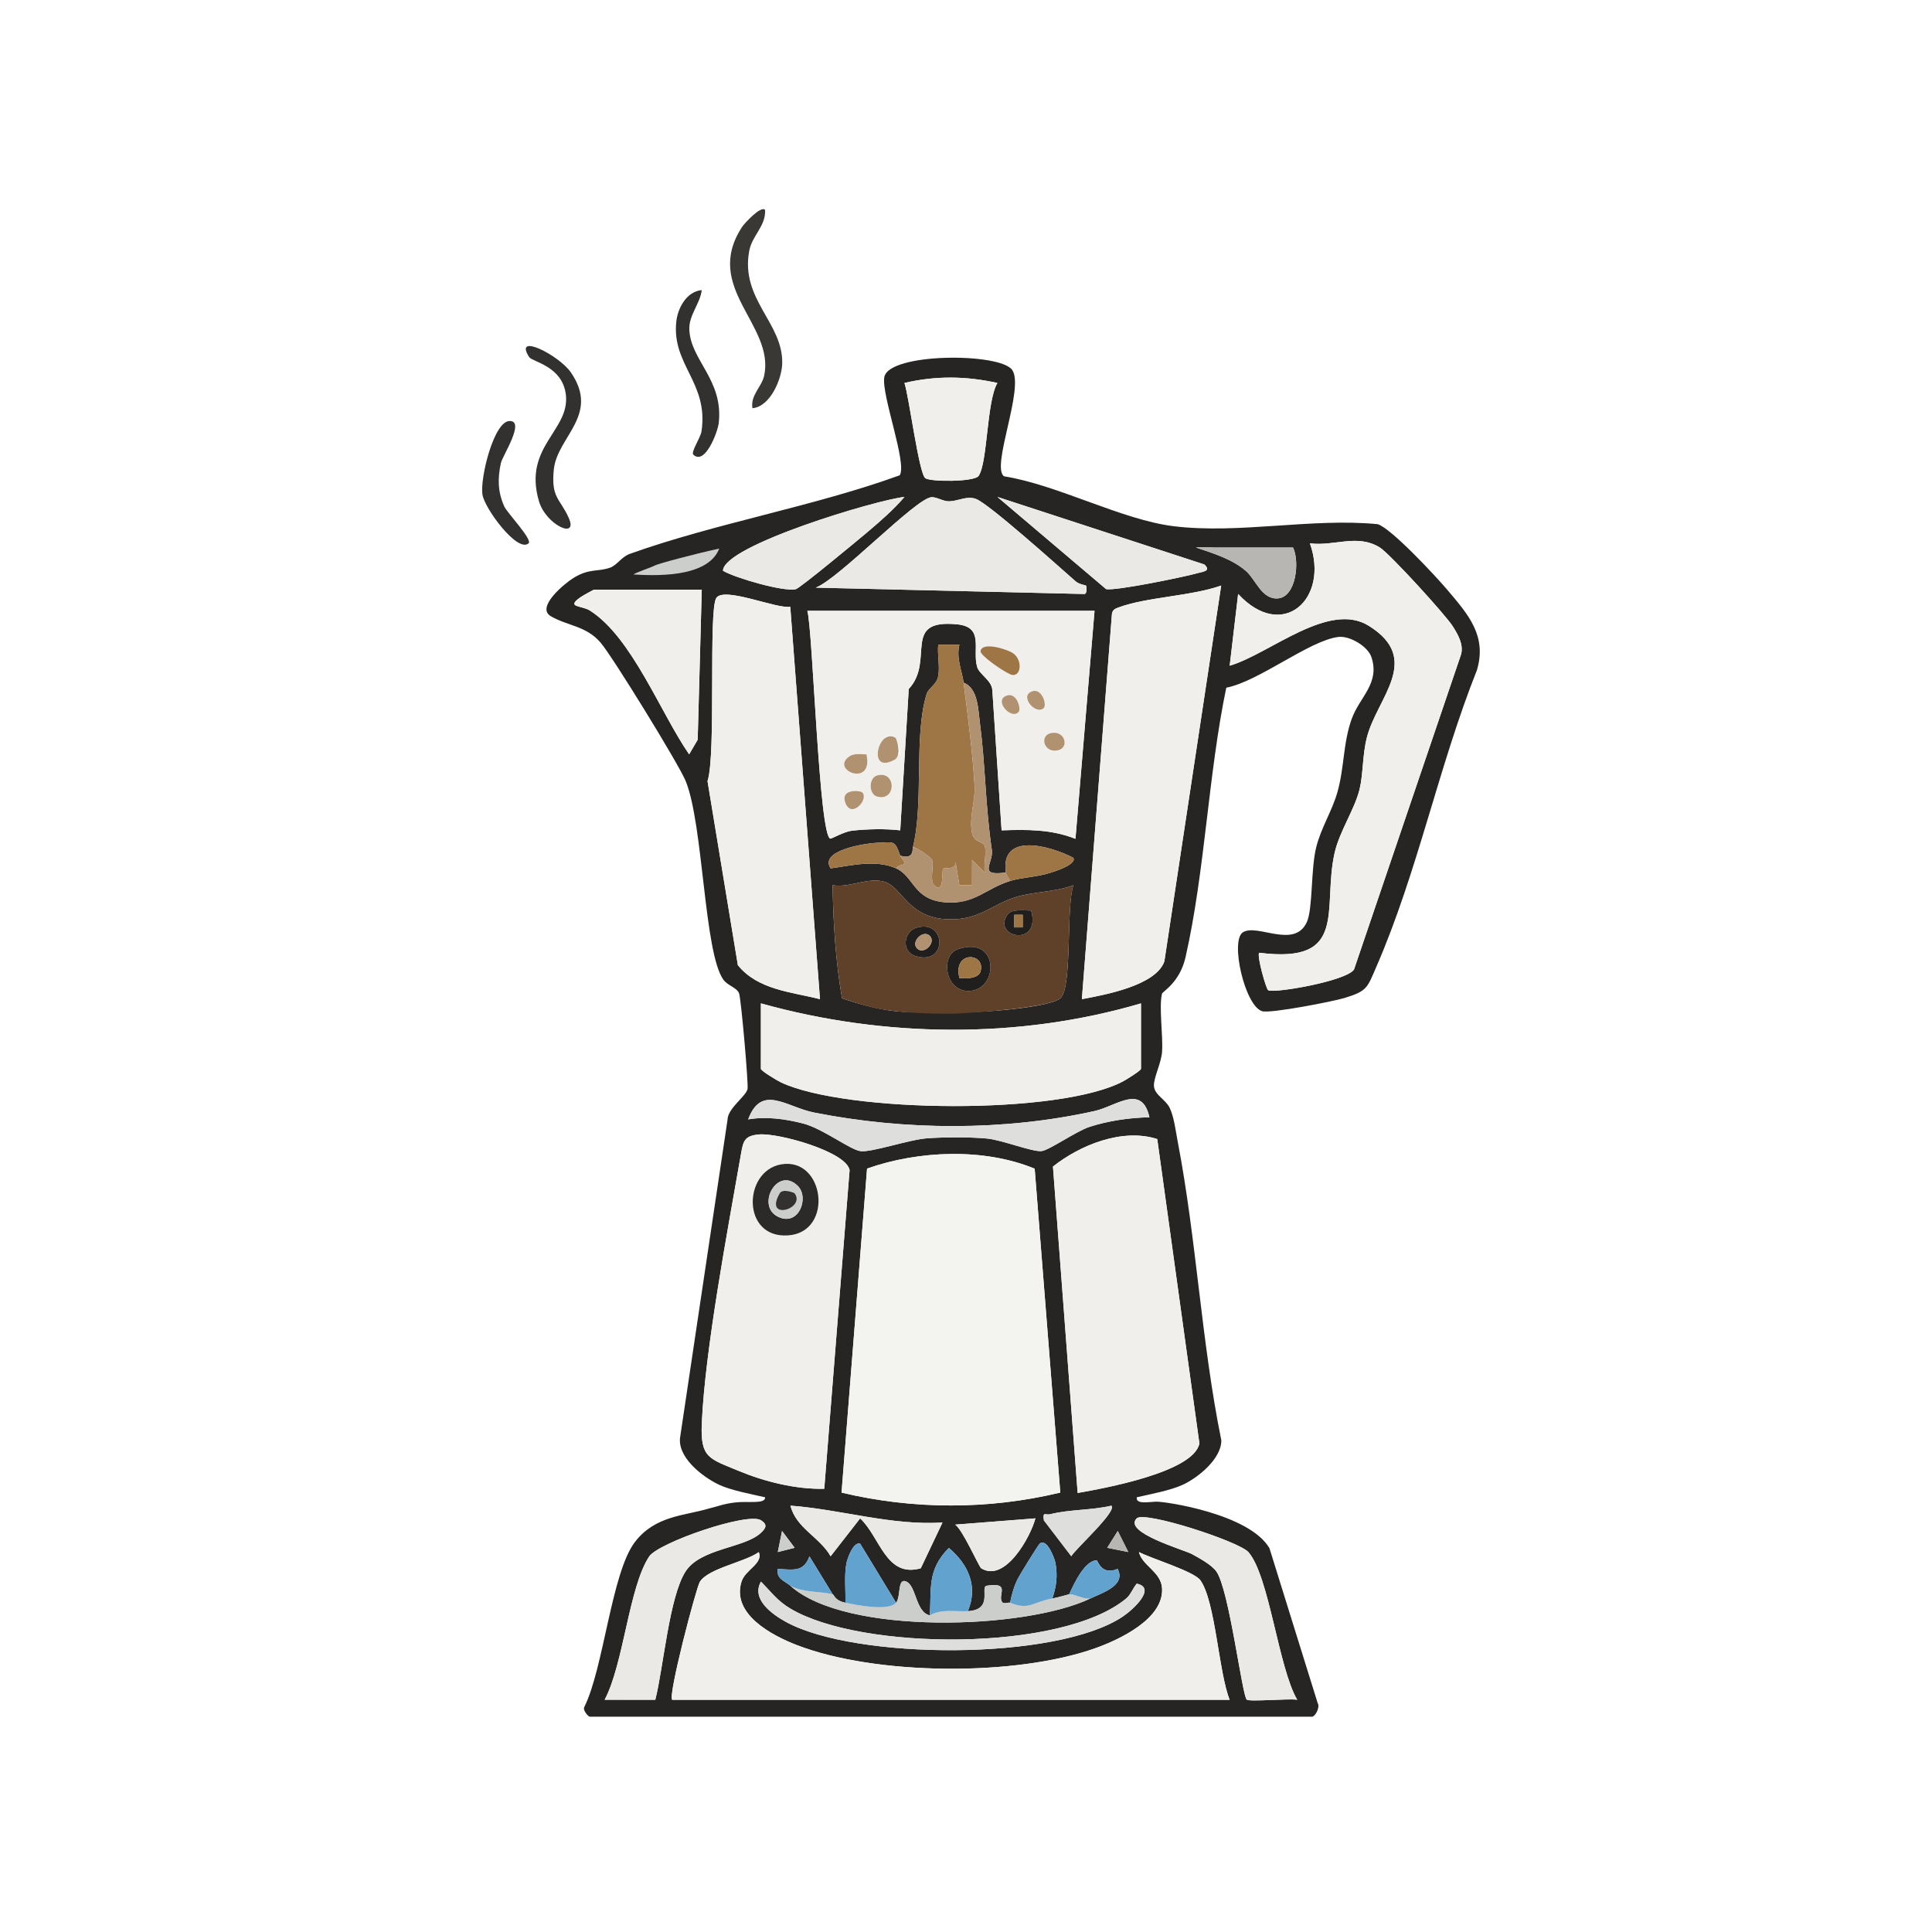
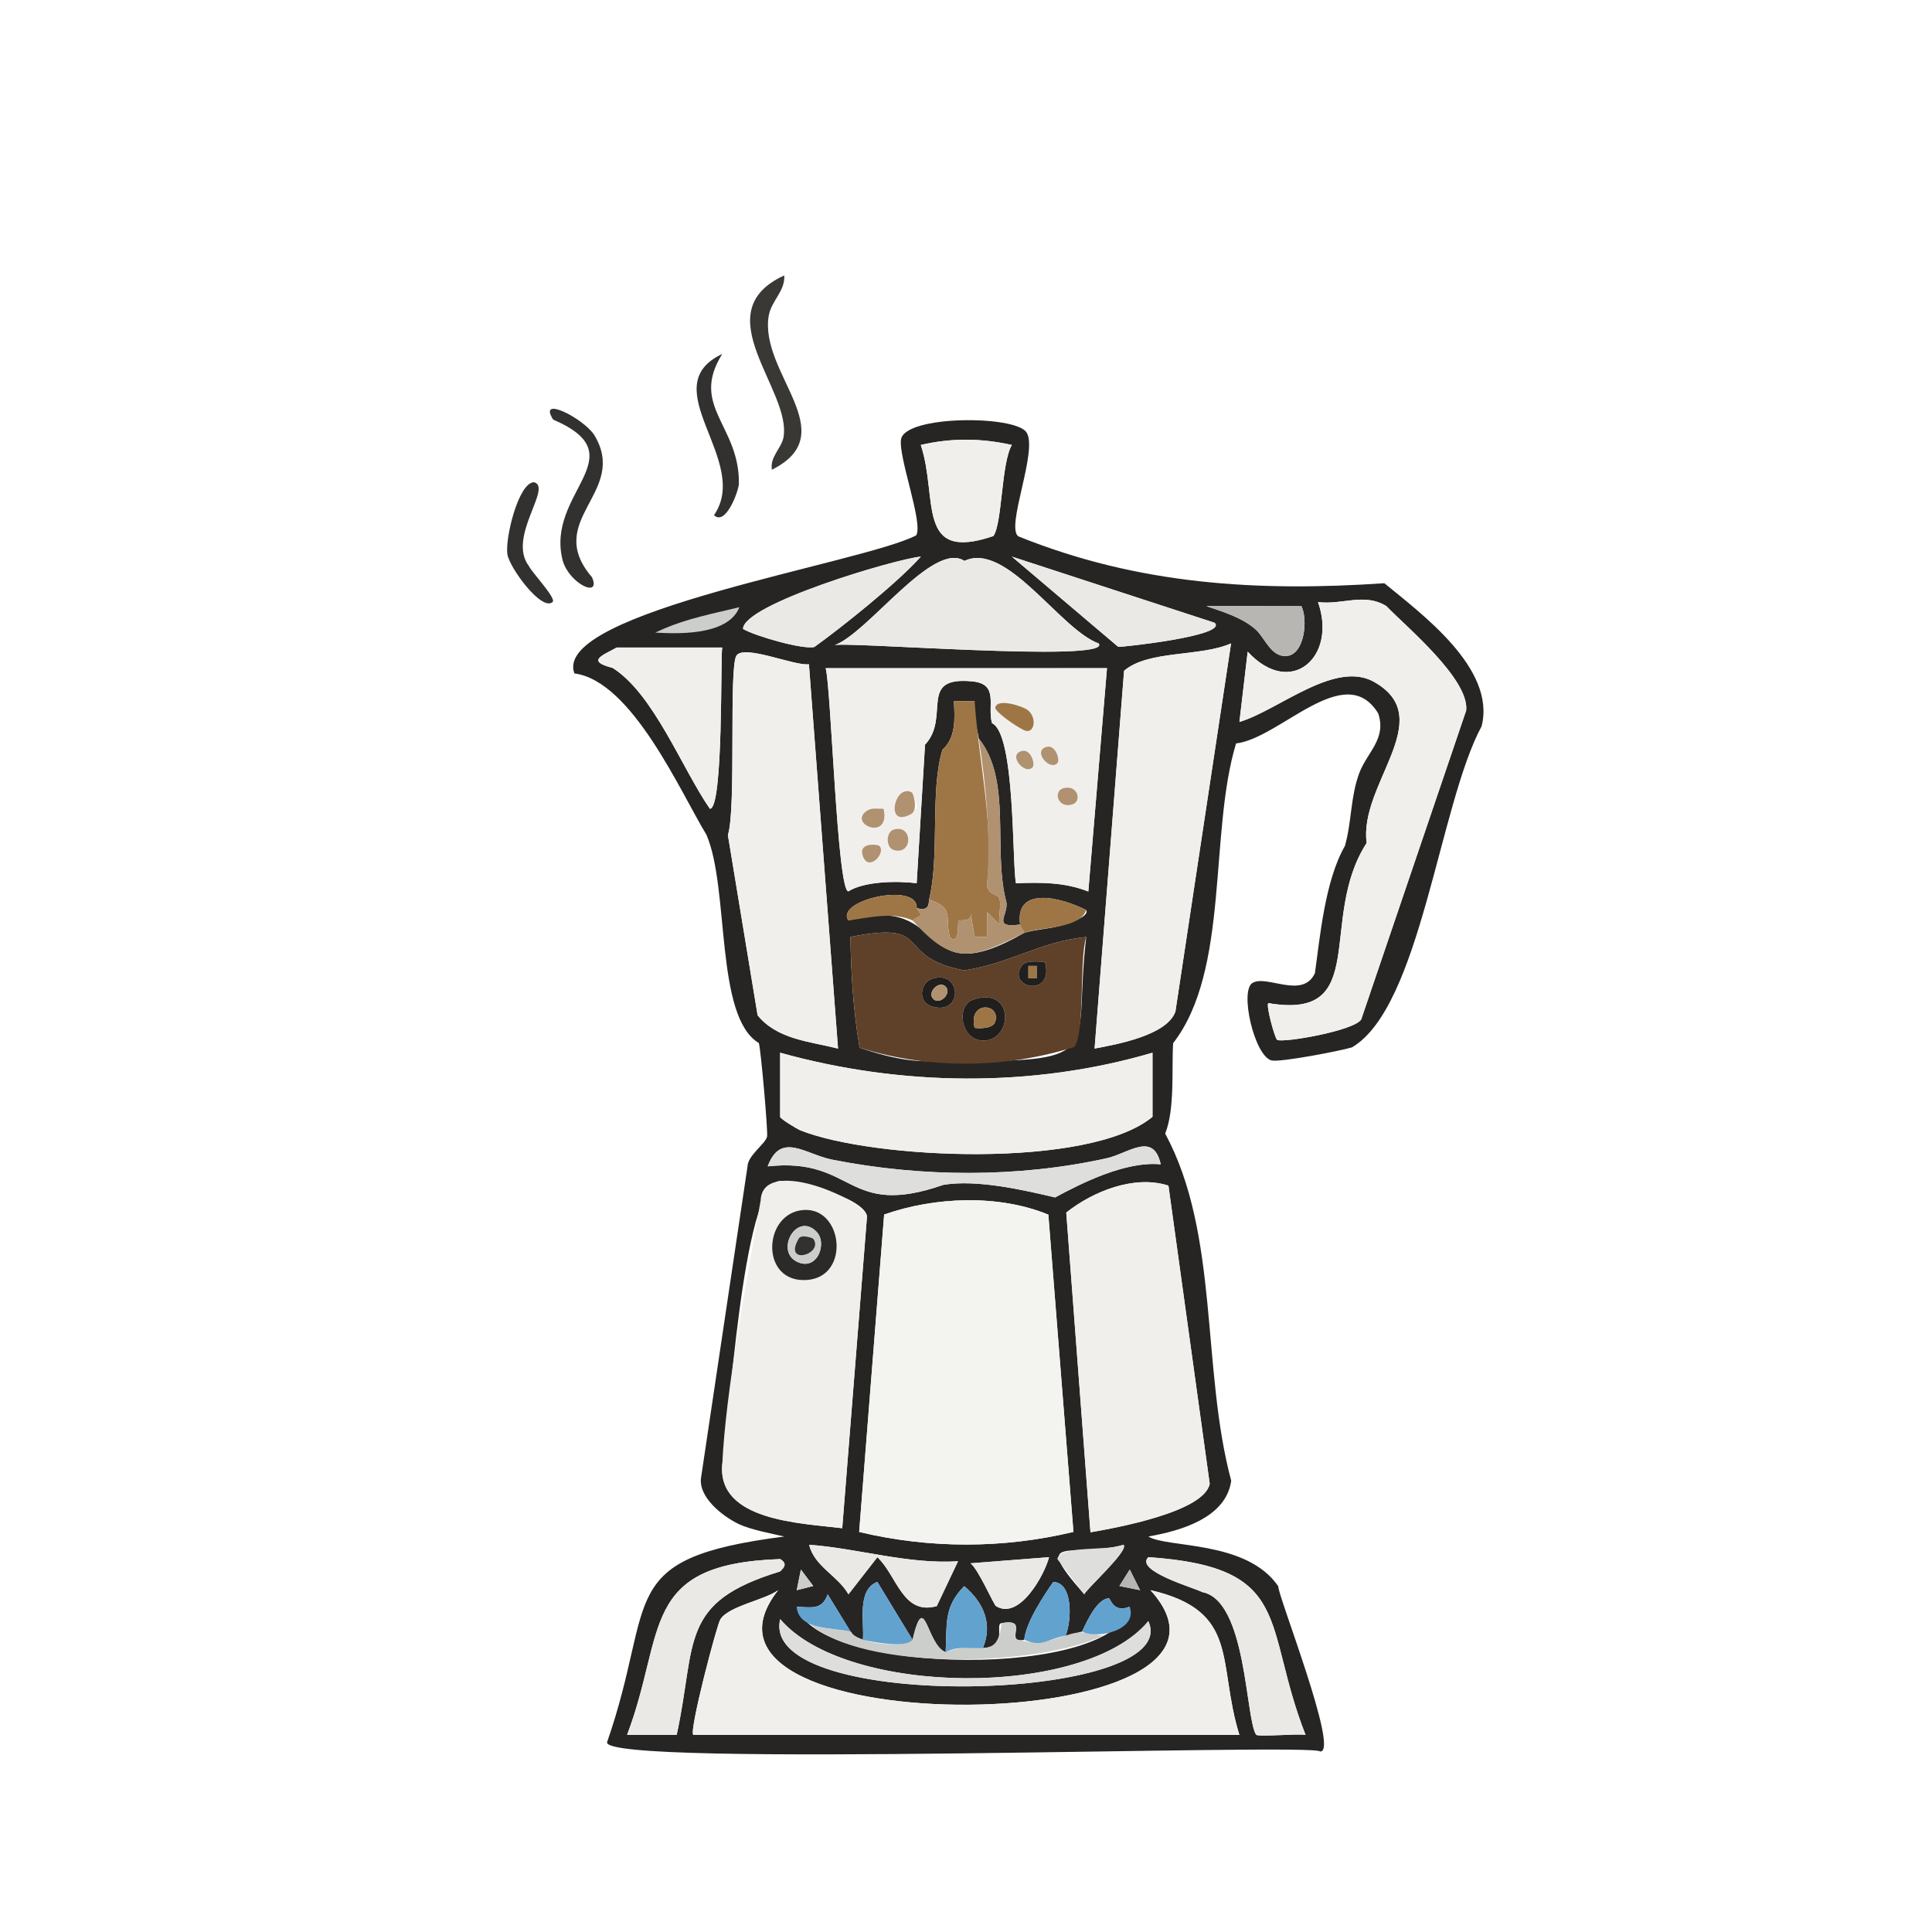
- <svg xmlns="http://www.w3.org/2000/svg" id="Layer_1" version="1.1" viewBox="0 0 128 128">
+ <svg xmlns="http://www.w3.org/2000/svg" id="Layer_1" version="1.1" viewBox="0 0 196 196">
  <defs>
-     <style>
-       .st0 {
-         fill: #3a3835;
-       }
- 
-       .st1 {
-         fill: #dededc;
-       }
- 
-       .st2 {
-         fill: #5f4028;
-       }
- 
-       .st3 {
-         fill: #262524;
-       }
- 
-       .st4 {
-         fill: #201f1e;
-       }
- 
-       .st5 {
-         fill: #b09170;
-       }
- 
-       .st6 {
-         fill: #9e7646;
-       }
- 
-       .st7 {
-         fill: #62a2cf;
-       }
- 
-       .st8 {
-         fill: #eae9e5;
-       }
- 
-       .st9 {
-         fill: #2c2a29;
-       }
- 
-       .st10 {
-         fill: #f3f4ef;
-       }
- 
-       .st11 {
-         fill: #cbcecb;
-       }
- 
-       .st12 {
-         fill: #33312f;
-       }
- 
-       .st13 {
-         fill: #b8b6b2;
-       }
- 
-       .st14 {
-         fill: #f0efeb;
-       }
-     </style>
+     <style>.st1{fill:#dededc}.st5{fill:#b09170}.st6{fill:#9e7646}.st7{fill:#62a2cf}.st8{fill:#eae9e5}.st11{fill:#cbcecb}.st12{fill:#33312f}.st13{fill:#b8b6b2}.st15{fill:#f0efeb}</style>
  </defs>
-   <path class="st3" d="M47.613,98.355c-1.089-.518-2.809-1.852-2.54-3.216l3.127-20.945c.008-.767,1.212-1.545,1.326-2.041.071-.31-.42-5.913-.557-6.331-.126-.383-.757-.516-1.043-.915-1.289-1.799-1.322-10.277-2.498-13.163-.45-1.103-4.865-8.279-5.645-9.179-.959-1.108-2.183-1.093-3.29-1.739-1.014-.592.927-2.185,1.514-2.543,1.049-.64,1.572-.383,2.406-.671.467-.161.756-.718,1.319-.919,5.691-2.034,12.142-3.125,17.877-5.203.51-.783-1.233-5.359-1.02-6.507.301-1.621,7.708-1.63,8.48-.461.806,1.219-1.435,6.428-.547,7.035,3.526.559,7.785,2.873,11.192,3.3,4.344.545,9.19-.556,13.56-.129.887.263,3.845,3.44,4.608,4.343,1.36,1.608,2.654,3.031,1.967,5.331-2.54,6.379-3.921,13.341-6.655,19.633-.608,1.399-.594,1.622-2.113,2.083-.785.238-4.905,1.037-5.454.879-1.151-.331-2.146-4.689-1.279-5.231.953-.595,3.4,1.125,4.23-.667.409-.884.258-3.507.625-4.969.326-1.302,1.048-2.393,1.401-3.633.472-1.657.373-3.302.965-4.907.529-1.432,1.868-2.324,1.29-4.058-.239-.715-1.442-1.424-2.187-1.333-1.929.237-5.271,2.951-7.428,3.362-1.198,5.753-1.411,12.178-2.699,17.856-.381,1.68-1.523,2.273-1.559,2.419-.216.877.08,2.761.003,3.856-.052.743-.569,1.728-.538,2.258.035.59.767.885,1.04,1.44.292.594.407,1.574.538,2.259,1.238,6.433,1.571,13.318,2.888,19.78-.001,1.221-1.519,2.451-2.526,2.928-.801.38-2.178.636-3.076.842-.07.469.699.316,1.269.29s6.194.802,7.521,3.085l3.193,10.256c.179.296-.173.907-.372.907h-47.846c-.098,0-.476-.411-.372-.636,1.288-2.573,1.801-8.888,3.35-10.929,1.346-1.774,3.328-1.748,4.904-2.228.644-.149.916-.304,1.764-.404s1.991.128,1.965-.34c-.897-.206-2.277-.462-3.076-.842ZM66.081,25.373c-2.079-.463-4.085-.487-6.159-.001.302.885.959,6.004,1.382,6.309.354.254,3.248.251,3.528-.147.608-.865.527-4.947,1.249-6.161ZM59.924,32.923c-1.814.183-12.001,3.222-12.026,4.891.811.481,4.075,1.421,4.829,1.219.289-.078,4.08-3.223,4.683-3.731.862-.726,1.781-1.519,2.513-2.379ZM71.953,38.798c-.024-.028-.458-.08-.688-.281-1.066-.933-5.753-5.15-6.605-5.461-.618-.226-1.171.148-1.786.158-.386.006-.812-.289-1.154-.274-1.025.045-6.158,5.428-7.675,5.992l17.769.421c.243.033.167-.522.139-.555ZM79.79,37.397l-13.709-4.474,7.197,6.104c.537.153,5.269-.819,6.105-1.065.303-.089.889-.123.408-.565ZM84.02,65.604c.349.227,5.206-.604,5.689-1.378l7.099-20.895c.152-.667-.216-1.29-.558-1.835-.471-.75-4.178-4.82-4.841-5.227-1.496-.919-2.993-.062-4.624-.271,1.312,3.682-1.817,6.533-4.755,3.354l-.56,4.754c2.654-.781,6.557-4.303,9.218-2.644,3.568,2.224.547,4.752-.129,7.396-.299,1.17-.239,2.427-.483,3.432-.324,1.333-1.336,2.798-1.655,4.218-.832,3.704.969,7.377-4.995,6.615-.172.172.448,2.387.594,2.482ZM85.666,36.276h-5.176c-.16,0-.936-.028-1.257-.004,1.135.384,2.411.765,3.328,1.569.634.556,1.04,1.896,2.111,1.804,1.207-.103,1.445-2.451.995-3.37ZM80.907,38.794c-1.999.707-4.908.753-6.801,1.449-.219.081-.383.151-.435.404l-1.994,25.549c1.535-.287,4.909-.902,5.466-2.505l3.764-24.898ZM46.493,39.072h-7.135c-.051,0-.77.407-.895.494-1.0.698.067.533.623.886,2.777,1.762,4.683,6.795,6.572,9.525l.566-.968.27-9.937ZM52.357,40.203c-.956.138-4.38-1.356-4.899-.586-.534.792-.001,10.398-.582,12.135l2.01,12.195c1.332,1.64,3.537,1.767,5.44,2.251l-1.968-25.994ZM72.515,40.47h-19.026c.368,1.283.777,15.073,1.536,15.093.084.002.924-.473,1.425-.528.995-.11,2.198-.139,3.193-.023l.564-9.365c1.761-1.888-.534-4.655,3.212-4.282,1.816.181.983,1.657,1.32,2.823.139.482.95.879,1.004,1.513l.616,9.312c1.7-.058,3.292-.073,4.894.562l1.263-15.104ZM60.483,56.13c-.05.038.13.865-.839.559-.377-1.032-.375-.898-1.539-.849-.864.036-3.85.522-3.075,1.691,1.395-.188,2.968-.602,4.334-.003,1.184.519,1.14,2.068,3.218,2.25,1.984.174,2.71-.91,4.337-1.411.804-.248,1.792-.259,2.672-.544.299-.097,1.752-.543,1.522-.99-1.592-.829-4.847-1.698-4.474.975-1.929.257-.794-.611-.927-1.502-.428-2.877-.422-5.575-.788-8.389-.12-.925-.124-2.314-1.083-2.692-.1-.77-.504-1.602-.278-2.518l-1.402 0c-.069.665.122,1.459-.002,2.096-.116.592-.637.754-.77,1.187-.857,2.784-.17,7.141-.905,10.141ZM63.561,67.036c1.053.108,6.193-.28,6.744-.95.731-.888.327-6.023.809-7.438-1.207.46-2.64.425-3.823.79-1.596.492-2.391,1.519-4.429,1.469-2.732-.067-3.069-2.124-4.256-2.484-1.088-.33-2.314.417-3.441.223.031,2.49.201,5.029.619,7.491,2.195.759,5.071,1.439,7.217.34-.079.759.022.504.56.559ZM75.593,66.477c-8.122,2.391-17.054,2.27-25.182,0v4.334c0,.135,1.099.791,1.335.903,4.308,2.027,18.533,2.181,22.698-.093.208-.114,1.149-.696,1.149-.809v-4.334ZM76.151,74.025c-.495-2.252-2.198-.734-3.634-.416-5.999,1.332-12.544,1.294-18.574.102-1.85-.366-3.492-1.923-4.375.452,1.177-.207,2.476-.032,3.648.274,1.3.339,3.096,1.732,3.79,1.828.733.101,3.201-.765,4.443-.853,1.109-.079,2.825-.084,3.925.017,1.009.092,3.004.896,3.629.834.496-.05,2.295-1.314,3.167-1.601,1.207-.398,2.703-.621,3.979-.637ZM54.609,98.636l1.678-21.116c-.232-1.229-4.724-2.467-5.988-2.361-.986.083-1.057.439-1.21,1.31-.88,5.031-2.379,12.946-2.593,17.835-.1,2.295.467,2.323,2.441,3.145,1.724.718,3.789,1.229,5.671,1.187ZM76.671,75.466c-2.304-.743-5.105.39-6.91,1.821l1.636,21.626c1.742-.305,7.691-1.376,8.066-3.283l-2.792-20.164ZM68.55,77.429c-3.363-1.387-7.691-1.21-11.105-.007l-1.69,21.467c4.759,1.134,9.731,1.141,14.492-.003l-1.697-21.457ZM62.441,100.873c-3.407.209-6.694-.863-10.07-1.119.361,1.481,1.94,2.085,2.66,3.353l1.956-2.51c1.329,1.238,1.706,3.959,4.017,3.306l1.438-3.029ZM73.633,99.755c-1.32.311-2.739.238-4.053.565-.325.081-.509-.214-.42.409l1.816,2.375c.25-.461,3.057-2.98,2.657-3.349ZM43.414,112.615c.536-2.095.917-6.785,1.998-8.49.986-1.555,3.898-1.547,4.99-2.563.351-.326.463-.549.018-.839-.871-.567-6.803,1.484-7.411,2.399-1.344,2.022-1.696,7.145-2.951,9.491l3.355.001ZM68.598,100.595l-5.314.415c.489.323,1.578,2.802,1.721,2.891,1.58.987,3.278-2.085,3.594-3.306ZM85.945,112.614c-1.238-2.092-1.851-8.175-3.227-9.775-.614-.714-6.887-2.75-7.404-2.245-.951.929,3.135,2.085,3.648,2.364.492.268,1.325.723,1.632,1.165.845,1.219,1.693,8.178,2.006,8.481.162.156,2.794-.084,3.345.01ZM52.648,102.546l-.835-1.115-.282,1.396,1.117-.281ZM74.753,102.826l-.698-1.394-.7,1.114,1.398.28ZM56.007,106.185c-.727-.152-.732-.53-.839-.559l-1.54-2.516c-.392,1.079-1.083.873-2.096.839-.119.667.485.798.838,1.117,3.649,3.294,15.559,2.906,19.866.839.777-.373,2.387-.864,1.81-1.961-1.089.459-1.304-.562-1.39-.563-.796-.008-1.532,1.61-1.819,2.244-.064.007-.723.212-1.119.28.273-.796.355-1.466.218-2.312-.047-.293-.563-1.723-1.052-1.321-.106.087-1.312,2.044-1.453,2.326-.251.501-.401,1.041-.511,1.587-.1-.041-.419.104-.52-.033-.343-.464.608-1.345-1.016-1.095-.494.076.479,1.586-1.261,1.688.694-1.659.025-3.104-1.259-4.189-1.437,1.45-1.149,2.659-1.259,4.469-.939-.211-.889-1.923-1.543-2.234-.63-.3-.354,1.003-.695,1.396l-2.381-3.917c-.477-.139-.867,1.064-.912,1.323-.149.861-.037,1.731-.064,2.594ZM44.535,112.616h36.934c-.731-1.808-.938-6.514-1.94-7.918-.425-.596-3.268-1.445-4.073-1.872.224.913,1.467,1.304,1.534,2.4.123,2.025-2.82,3.4-4.403,3.966-5.278,1.889-14.57,1.821-19.804-.205-1.664-.644-4.337-2.056-3.651-4.213.249-.782,1.45-1.19,1.141-1.943-.944.673-3.329,1.066-3.905,1.969-.24.375-2.126,7.542-1.832,7.816ZM50.414,104.787c-.649,1.153.701,2.144,1.661,2.671,4.58,2.517,17.95,2.594,22.327-.366.67-.453,2.245-1.894.909-2.17-.256.3-.394.73-.698.983-4.268,3.549-17.541,3.456-22.226.682-.916-.543-1.265-1.092-1.973-1.799Z" />
-   <path class="st0" d="M50.689,13.906c.059,1.083-.858,1.679-1.051,2.719-.599,3.231,2.266,4.773,2.185,7.476-.03,1.002-.78,2.836-1.971,2.945-.151-.85.625-1.434.777-2.16.709-3.378-4.099-5.82-1.465-9.85.151-.231,1.251-1.435,1.524-1.13Z" />
-   <path class="st12" d="M35.058,23.657c-1.061-1.66,1.973-.131,2.762,1.014,1.947,2.828-.898,4.246-1.127,6.427-.199,1.898.414,1.922.991,3.221.641,1.445-1.51.465-1.975-1.107-1.074-3.632,2.07-4.681,1.78-7.069-.231-1.902-2.225-2.164-2.431-2.486Z" />
-   <path class="st12" d="M46.492,19.219c-.105.915-.865,1.646-.822,2.631.09,2.038,2.271,3.32,1.948,6.183-.065.579-.909,2.825-1.683,2.089-.178-.169.481-1.124.543-1.549.474-3.233-1.979-4.385-1.672-7.262.095-.895.674-1.994,1.686-2.092Z" />
-   <path class="st12" d="M35.02,35.995c-.729.656-2.916-2.304-3.058-3.232-.165-1.077.75-4.853,1.8-4.87,1.056-.017-.473,2.312-.574,2.774-.226,1.034-.213,1.915.221,2.886.187.419,1.886,2.195,1.611,2.442Z" />
-   <path class="st10" d="M68.55,77.429l1.697,21.457c-4.761,1.143-9.733,1.137-14.492.003l1.69-21.467c3.413-1.203,7.742-1.38,11.105.007Z" />
-   <path class="st14" d="M72.515,40.47l-1.263,15.104c-1.602-.635-3.194-.62-4.894-.562l-.616-9.312c-.054-.634-.865-1.031-1.004-1.513-.336-1.166.496-2.642-1.32-2.823-3.746-.373-1.451,2.394-3.212,4.282l-.564,9.365c-.995-.115-2.198-.087-3.193.023-.501.055-1.341.53-1.425.528-.759-.019-1.168-13.809-1.536-15.093h19.026ZM69.156,46.901c.203-.203-.105-1.245-.694-1.116-1.034.228.154,1.656.694,1.116ZM67.477,47.18c.203-.203-.105-1.245-.694-1.116-1.034.228.154,1.656.694,1.116ZM69.58,48.583c-.731.197-.398,1.369.554,1.113.731-.197.398-1.369-.554-1.113ZM59.334,48.888c-.808-.497-.959.361-.808,1.089l1.116-0c.097-.088-.26-1.059-.308-1.089ZM57.404,49.979c-.367.006-.79-.094-1.124.132-1.336.903,1.619,2.108,1.124-.132ZM58.108,51.379c-.563.158-.563,1.235,0,1.393,1.287.361,1.287-1.753,0-1.393ZM57.124,52.496c-.12-.12-1.473-.269-1.115.695.401,1.078,1.576-.235,1.115-.695Z" />
-   <path class="st14" d="M76.671,75.466l2.792,20.164c-.375,1.907-6.324,2.978-8.066,3.283l-1.636-21.626c1.804-1.431,4.606-2.564,6.91-1.821Z" />
-   <path class="st14" d="M80.907,38.794l-3.764,24.898c-.557,1.603-3.931,2.218-5.466,2.505l1.994-25.549c.053-.252.216-.323.435-.404,1.893-.696,4.802-.742,6.801-1.449Z" />
-   <path class="st14" d="M54.609,98.636c-1.882.043-3.947-.469-5.671-1.187-1.974-.822-2.541-.85-2.441-3.145.214-4.889,1.712-12.803,2.593-17.835.152-.87.224-1.227,1.21-1.31,1.263-.107,5.756,1.132,5.988,2.361l-1.678,21.116ZM51.736,77.145c-2.514.454-2.613,4.916.478,4.703,3.059-.211,2.423-5.226-.478-4.703Z" />
-   <path class="st14" d="M44.535,112.616c-.293-.274,1.593-7.441,1.832-7.816.577-.903,2.962-1.296,3.905-1.969.309.753-.892,1.161-1.141,1.943-.686,2.157,1.987,3.569,3.651,4.213,5.233,2.026,14.525,2.095,19.804.205,1.583-.567,4.526-1.941,4.403-3.966-.067-1.096-1.31-1.487-1.534-2.4.805.427,3.648,1.276,4.073,1.872,1.001,1.404,1.209,6.11,1.94,7.918h-36.934Z" />
-   <path class="st14" d="M52.357,40.203l1.968,25.994c-1.903-.484-4.108-.61-5.44-2.251l-2.01-12.195c.58-1.736.048-11.342.582-12.135.519-.77,3.944.724,4.899.586Z" />
-   <path class="st14" d="M84.02,65.604c-.145-.095-.765-2.309-.594-2.482,5.964.762,4.163-2.911,4.995-6.615.319-1.42,1.331-2.885,1.655-4.218.245-1.005.184-2.262.483-3.432.676-2.644,3.697-5.171.129-7.396-2.661-1.659-6.564,1.863-9.218,2.644l.56-4.754c2.938,3.18,6.067.328,4.755-3.354,1.631.208,3.128-.648,4.624.271.663.407,4.369,4.477,4.841,5.227.342.544.71,1.168.558,1.835l-7.099,20.895c-.483.774-5.339,1.606-5.689,1.378Z" />
-   <path class="st14" d="M75.593,66.477v4.334c0,.114-.94.696-1.149.809-4.165,2.274-18.39,2.12-22.698.093-.237-.111-1.335-.767-1.335-.903v-4.334c8.128,2.27,17.06,2.391,25.182,0Z" />
-   <path class="st2" d="M55.785,66.137c-.418-2.462-.588-5.001-.619-7.491,1.127.194,2.353-.552,3.441-.223,1.186.36,1.524,2.416,4.256,2.484,2.037.05,2.833-.977,4.429-1.469,1.184-.365,2.616-.33,3.823-.79-.482,1.415-.078,6.55-.809,7.438-.551.67-5.671,1.006-6.838,1.06s-3.352-.043-4.086-.146-1.401-.104-3.596-.863ZM68.318,60.323c-.442.013-1.28-.13-1.559.26-1.083,1.513,2.233,2.231,1.559-.26ZM60.669,61.483c-.772.259-1.003,1.564.014,1.866,2.141.636,2.008-2.545-.014-1.866ZM63.467,62.888c-1.165.401-.856,2.617.524,2.756,2.185.219,2.331-3.738-.524-2.756Z" />
-   <path class="st8" d="M71.953,38.798c.029.034.104.588-.139.555l-17.769-.421c1.517-.564,6.65-5.947,7.675-5.992.342-.015.768.28,1.154.274.615-.01,1.168-.384,1.786-.158.852.311,5.539,4.528,6.605,5.461.23.201.664.252.688.281Z" />
-   <path class="st6" d="M60.483,56.13c.734-3.0.048-7.358.905-10.141.133-.433.654-.595.77-1.187.125-.636-.066-1.431.002-2.096l1.402-0c-.226.916.178,1.748.278,2.518.272,2.088.621,4.837.732,6.9.048.888-.373,2.026-.178,3.038.134.695.774.576.852.884.123.49-.083,1.22-.008,1.761l-.835-.836-.004,1.678-.837-0-.276-1.677c.167.738-.693.47-.801.587-.104.113.096,1.746-.599,1.088-.308-.292.01-1.383-.135-1.673-.132-.264-1.187-.904-1.268-.843Z" />
-   <path class="st14" d="M46.493,39.072l-.27,9.937-.566.968c-1.889-2.73-3.795-7.762-6.572-9.525-.556-.353-1.623-.188-.623-.886.125-.087.844-.494.895-.494h7.135Z" />
-   <path class="st8" d="M43.414,112.615l-3.355-.001c1.256-2.346,1.608-7.469,2.951-9.491.608-.915,6.54-2.967,7.411-2.399.445.29.333.512-.018.839-1.092,1.015-4.004,1.008-4.99,2.563-1.081,1.705-1.462,6.395-1.998,8.49Z" />
-   <path class="st8" d="M85.945,112.614c-.551-.094-3.184.146-3.345-.01-.313-.303-1.162-7.261-2.006-8.481-.306-.442-1.14-.897-1.632-1.165-.513-.279-4.599-1.435-3.648-2.364.517-.505,6.79,1.532,7.404,2.245,1.376,1.6,1.99,7.682,3.227,9.775Z" />
-   <path class="st14" d="M66.081,25.373c-.722,1.213-.641,5.295-1.249,6.161-.28.398-3.174.401-3.528.147-.423-.304-1.08-5.424-1.382-6.309,2.074-.486,4.08-.462,6.159.001Z" />
-   <path class="st1" d="M76.151,74.025c-1.276.016-2.773.24-3.979.637-.872.287-2.671,1.551-3.167,1.601-.624.062-2.62-.741-3.629-.834-1.1-.101-2.816-.096-3.925-.017-1.242.089-3.71.955-4.443.853-.694-.096-2.49-1.489-3.79-1.828-1.172-.306-2.472-.48-3.648-.274.884-2.375,2.525-.818,4.375-.452,6.03,1.192,12.574,1.231,18.574-.102,1.436-.319,3.138-1.837,3.634.416Z" />
-   <path class="st8" d="M79.79,37.397c.482.442-.104.476-.408.565-.837.246-5.569,1.218-6.105,1.065l-7.197-6.104,13.709,4.474Z" />
-   <path class="st8" d="M59.924,32.923c-.733.86-1.652,1.653-2.513,2.379-.603.508-4.394,3.653-4.683,3.731-.754.203-4.018-.737-4.829-1.219.025-1.669,10.212-4.708,12.026-4.891Z" />
-   <path class="st1" d="M50.414,104.787c.709.707,1.057,1.257,1.973,1.799,4.685,2.775,17.958,2.867,22.226-.682.304-.253.442-.683.698-.983,1.336.276-.239,1.717-.909,2.17-4.377,2.96-17.747,2.883-22.327.366-.96-.527-2.31-1.518-1.661-2.671Z" />
-   <path class="st5" d="M63.841,45.224c.96.378.963,1.768,1.083,2.692.366,2.814.36,5.513.788,8.389.133.891-1.003,1.758.927,1.502.022.158.223.379.28.559-1.627.501-2.353,1.586-4.337,1.411-2.078-.182-2.034-1.731-3.218-2.25.092-.203.545-.259.559-.288.054-.113-.222-.397-.279-.551.97.306.79-.522.839-.559.081-.061,1.136.579,1.268.843.145.289-.173,1.381.135,1.673.695.658.495-.975.599-1.088.108-.116.968.151.801-.587l.276,1.677.837 0.0.004-1.678.835.836c-.076-.542.131-1.272.008-1.761-.077-.307-.717-.188-.852-.884-.195-1.011.226-2.15.178-3.038-.111-2.062-.46-4.812-.732-6.9Z" />
-   <path class="st11" d="M61.603,107.024c.794-.452,1.674-.231,2.518-.28,1.74-.101.767-1.612,1.261-1.688,1.624-.25.674.631,1.016,1.095.101.137.421-.008.52.033,1.271.528,1.52-.061,2.798-.28.396-.068,1.056-.273,1.119-.28.338-.035.966.349,1.399.28-4.307,2.067-16.216,2.455-19.866-.839.833.461,2.063.356,2.798.559.107.03.112.407.839.559.78.163,2.855.577,3.358,0,.341-.392.065-1.696.695-1.396.654.312.604,2.023,1.543,2.234Z" />
-   <path class="st13" d="M85.666,36.276c.451.919.212,3.266-.995,3.37-1.071.092-1.477-1.248-2.111-1.804-.917-.804-2.193-1.185-3.328-1.569.516-.057,1.097.004,1.257.004h5.176Z" />
-   <path class="st8" d="M68.598,100.595c-.316,1.221-2.014,4.293-3.594,3.306-.143-.089-1.231-2.568-1.721-2.891l5.314-.415Z" />
-   <path class="st8" d="M62.441,100.873l-1.438,3.029c-2.311.653-2.689-2.068-4.017-3.306l-1.956,2.51c-.72-1.268-2.298-1.872-2.66-3.353,3.376.255,6.663,1.327,10.07,1.119Z" />
-   <path class="st7" d="M64.121,106.744c-.844.049-1.724-.172-2.518.28.11-1.81-.178-3.019,1.259-4.469,1.284,1.085,1.953,2.53,1.259,4.189Z" />
-   <path class="st7" d="M56.007,106.185c.027-.863-.084-1.733.064-2.594.045-.259.435-1.462.912-1.323l2.381,3.917c-.502.577-2.577.163-3.358,0Z" />
-   <path class="st7" d="M66.919,106.185c.11-.545.26-1.086.511-1.587.141-.282,1.347-2.239,1.453-2.326.489-.403,1.004,1.028,1.052,1.321.137.846.055,1.516-.218,2.312-1.278.219-1.527.807-2.798.28Z" />
-   <path class="st6" d="M66.639,57.808c-.373-2.673,2.882-1.804,4.474-.975.23.446-1.223.893-1.522.99-.88.285-1.868.297-2.672.544-.057-.18-.258-.401-.28-.559Z" />
-   <path class="st1" d="M73.633,99.755c.401.369-2.407,2.887-2.657,3.349l-1.816-2.375c-.089-.623.095-.328.42-.409,1.314-.327,2.733-.254,4.053-.565Z" />
-   <path class="st6" d="M59.364,57.528c-1.366-.599-2.939-.184-4.334.003-.775-1.169,2.211-1.655,3.075-1.691,1.164-.049,1.162-.183,1.539.849.056.155.333.438.279.551-.013.028-.467.084-.559.288Z" />
-   <path class="st7" d="M70.836,105.626c.287-.634,1.023-2.253,1.819-2.244.086.001.3,1.023,1.39.563.577,1.097-1.033,1.588-1.81,1.961-.433.069-1.061-.315-1.399-.28Z" />
-   <path class="st7" d="M55.167,105.626c-.735-.203-1.965-.098-2.798-.559-.353-.319-.957-.451-.838-1.117,1.013.034,1.703.239,2.096-.839l1.54,2.516Z" />
-   <path class="st11" d="M47.651,36.345c-.775,2.016-4.494,1.778-5.685,1.717.199-.153,1.132-.445,1.391-.585s2.619-.767,4.295-1.133Z" />
-   <polygon class="st13" points="74.753 102.826 73.356 102.547 74.055 101.432 74.753 102.826" />
-   <polygon class="st11" points="52.648 102.546 51.531 102.828 51.813 101.432 52.648 102.546" />
-   <path class="st6" d="M66.913,44.665c-.539-.239-2.007-1.27-1.951-1.533.14-.664,1.818-.077,2.124.124.729.477.556,1.733-.173,1.41Z" />
-   <path class="st5" d="M58.108,51.379c1.287-.361,1.287,1.753,0,1.393-.563-.158-.563-1.235,0-1.393Z" />
-   <path class="st5" d="M57.404,49.979c.495,2.241-2.46,1.035-1.124.132.334-.226.757-.126,1.124-.132Z" />
-   <path class="st5" d="M69.58,48.583c.952-.256,1.285.916.554,1.113-.952.256-1.285-.916-.554-1.113Z" />
-   <path class="st5" d="M57.124,52.496c.461.459-.714,1.773-1.115.695-.358-.964.995-.815,1.115-.695Z" />
-   <path class="st5" d="M59.334,48.888c.048.03.405,1.001.003,1.401,0,0-.852.557-1.116 0s.306-1.898,1.114-1.402Z" />
-   <path class="st5" d="M69.156,46.901c-.54.54-1.728-.888-.694-1.116.589-.13.897.912.694,1.116Z" />
-   <path class="st5" d="M67.477,47.18c-.54.54-1.728-.888-.694-1.116.589-.13.897.912.694,1.116Z" />
-   <path class="st9" d="M51.736,77.145c2.9-.524,3.537,4.492.478,4.703-3.09.213-2.991-4.249-.478-4.703ZM52.858,78.572c-1.345-1.342-2.789,1.296-1.33,2.031,1.386.699,2.11-1.253,1.33-2.031Z" />
-   <path class="st4" d="M63.467,62.888c2.855-.982,2.71,2.975.524,2.756-1.381-.139-1.69-2.355-.524-2.756ZM63.563,64.797c.412.049,1.253.044,1.395-.421.388-1.273-1.857-1.425-1.395.421Z" />
-   <path class="st4" d="M60.669,61.483c2.022-.679,2.155,2.502.014,1.866-1.017-.302-.786-1.607-.014-1.866ZM61.601,62.004c-.444-.444-1.28.393-.837.836s1.28-.393.837-.836Z" />
-   <path class="st4" d="M68.318,60.323c.674,2.491-2.642,1.773-1.559.26.279-.39,1.117-.247,1.559-.26ZM67.757,60.606h-.557v.836h.557v-.836Z" />
-   <path class="st11" d="M52.858,78.572c.78.779.056,2.731-1.33,2.031-1.459-.736-.015-3.373,1.33-2.031ZM52.648,79.06c-.034-.046-.798-.331-.986-.009-1.094,1.877,1.75,1.052.986.009Z" />
-   <path class="st6" d="M63.563,64.797c-.462-1.846,1.783-1.694,1.395-.421-.142.465-.983.47-1.395.421Z" />
-   <path class="st5" d="M61.601,62.004c.444.444-.393,1.28-.837.836s.393-1.28.837-.836Z" />
-   <rect class="st6" x="67.2" y="60.606" width=".557" height=".836" />
-   <path class="st12" d="M52.648,79.06c.764,1.043-2.08,1.868-.986-.009.188-.323.952-.037.986.009Z" />
+   <path d="M74.95 154.615c-1.634-.777-4.214-2.778-3.81-4.824l4.69-31.42c.012-1.15 1.818-2.317 1.989-3.06.106-.466-.63-8.872-.836-9.497-4.473-2.675-2.962-15.675-5.311-21.119-2.648-4.36-7.557-15.616-13.401-16.377-2.342-6.255 29.33-11.199 34.672-14.005.765-1.175-1.85-8.04-1.53-9.76.453-2.432 11.562-2.446 12.722-.692 1.209 1.827-2.153 9.642-.82 10.552 12.155 4.911 24.265 5.628 37.127 4.755 3.698 3.054 11.366 8.64 9.864 14.513-4.303 7.978-6.183 28.477-13.152 32.575-1.179.356-7.359 1.554-8.182 1.317-1.725-.498-3.22-7.035-1.919-7.846 1.43-.893 5.1 1.687 6.345-1 .501-3.526 1-9.352 3.04-12.902.707-2.486.557-4.953 1.447-7.362.793-2.147 2.803-3.486 1.935-6.087-3.368-5.505-9.954 2.527-14.423 3.045-2.766 9.138-.625 22.978-6.385 30.412-.162 2.516.2 6.69-.806 9.17 5.52 10.212 3.653 23.854 6.7 35.218-.521 3.78-5.168 5.091-8.404 5.655 1.845 1.191 9.975.34 13.185 5.064-.16.648 6.276 16.93 4.232 16.745-.57-.888-73.071 1.732-72.327-.953 5.06-14.563.568-18.61 17.973-20.854-1.346-.31-3.416-.693-4.616-1.263zm27.701-109.473c-3.118-.695-6.127-.73-9.238 0 1.8 5.412-.572 11.937 7.365 9.24.912-1.296.79-7.42 1.875-9.24m-9.236 11.325c-2.72.274-18.001 4.833-18.039 7.335 1.217.723 6.113 2.133 7.245 1.83 2.555-1.83 8.415-6.477 10.794-9.165m18.045 8.812c-3.898-1.395-9.35-10.389-13.62-8.376-3.217-2.09-9.82 7.403-13.243 8.577.249-.511 28.302 1.815 26.862-.2m11.754-2.1-20.565-6.713 10.795 9.157c.195.06 11.26-1.14 9.77-2.445m6.345 42.31c.525.34 7.809-.907 8.533-2.068l10.65-31.344c.34-3.21-6.246-8.64-8.1-10.591-2.242-1.38-4.488-.093-6.934-.407 1.968 5.523-2.726 9.8-7.133 5.031l-.84 7.13c3.981-1.17 9.836-6.453 13.827-3.965 6.266 3.7-1.722 10.34-.916 16.24-5.003 7.726.475 18.03-9.977 16.25-.258.258.672 3.58.89 3.723m2.467-43.992c-1.49.015-8.272-.024-9.65-.006 1.703.576 3.617 1.15 4.993 2.355.95.833 1.56 2.843 3.166 2.705 1.81-.155 2.168-3.675 1.493-5.055zm-7.137 3.776c-3.15 1.39-8.376.657-10.855 2.78l-2.99 38.324c2.303-.43 7.365-1.353 8.2-3.757zm-51.62.42H62.566c-1.45.813-3.158 1.36-.408 2.07 4.165 2.643 7.024 10.192 9.858 14.286 1.38.052 1.068-15.503 1.252-16.358m8.796 1.695c-1.434.207-6.57-2.034-7.35-.879-.8 1.188-.001 15.597-.871 18.201L76.859 103c1.996 2.46 5.304 2.65 8.158 3.375zm30.237.4H83.763c.554 1.927 1.167 22.612 2.304 22.64 1.628-1.018 4.886-1.077 6.929-.826l.846-14.048c2.64-2.833-.801-6.982 4.816-6.423 2.724.27 1.476 2.486 1.98 4.235 2.37 1.068 2.028 14.175 2.43 16.237 2.55-.088 4.937-.11 7.341.843zM94.256 91.278c-.075.057.195 1.298-1.259.84.134-2.707-8.358-.78-6.92 1.262 10.498-2.946 6.616 7.704 17.833 1.254 1.206-.372 2.688-.39 4.008-.816.45-.146 2.628-.815 2.283-1.485-2.387-1.244-7.27-2.547-6.711 1.462-2.895.384-1.191-.916-1.39-2.253-1.421-5.326.613-12.369-2.807-16.623-.15-1.155-.756-2.403-.417-3.777H96.77c.104 1.806.213 3.67-1.16 4.923-1.283 4.176-.254 10.713-1.357 15.213m4.617 16.36c13.313-.005 9.987-1.399 11.33-12.583-4.709.476-7.646 2.673-12.378 3.39-7.36-1.387-2.858-5.118-11.544-3.393.045 3.735.3 7.542.928 11.235 3.293 1.14 7.605 2.16 10.826.51-.12 1.14.033.756.84.84zm18.048-.84c-12.184 3.586-25.58 3.404-37.773 0v6.502c0 .202 1.647 1.186 2.003 1.353 7.359 2.965 29.36 3.964 35.77-1.353zm.837 11.324c-.742-3.38-3.297-1.102-5.45-.624-9 1.998-18.815 1.941-27.86.153-2.775-.549-5.238-2.884-6.564.678 8.88-.973 7.894 5.328 17.823 1.872 3.457-.58 8.314.57 11.33 1.278 2.707-1.46 7.16-3.7 10.721-3.358m-32.313 36.915 2.517-31.673c-.348-1.843-7.086-3.702-8.98-3.541-3.69.879-4.988 24.595-5.706 28.716-.531 5.767 7.978 5.974 12.17 6.498m33.092-34.755c-3.454-1.115-7.657.585-10.365 2.731l2.456 32.44c2.611-.458 11.535-2.065 12.097-4.925zm-12.183 2.944c-5.043-2.08-11.535-1.815-16.656-.01l-2.535 32.2a46.8 46.8 0 0 0 21.737-.004zm-9.162 35.166c-5.112.314-10.04-1.294-15.105-1.677.54 2.22 2.91 3.128 3.99 5.028l2.933-3.765c1.993 1.857 2.559 5.939 6.025 4.96zm16.788-1.677c-5.175 1.45-9.538-1.3-3.985 5.022.375-.691 4.585-4.47 3.985-5.022m-45.33 19.29c2.004-9.382.242-13.503 10.485-16.578.525-.49.693-.825.026-1.26-14.357.488-11.571 7.376-15.543 17.835zm37.778-18.03-7.973.623c.735.483 2.367 4.201 2.58 4.335 2.37 1.482 4.919-3.126 5.393-4.958m26.02 18.029c-4.4-11.2-1.1-17.025-15.946-18.03-1.425 1.392 4.702 3.126 5.472 3.544 4.492.837 4.368 12.779 5.457 14.47.241.233 4.19-.127 5.017.016M82.502 160.9l-1.253-1.671-.423 2.094zm33.157.42-1.047-2.091-1.05 1.672zm-28.119 5.038c-1.09-.228-1.098-.795-1.26-.84l-2.31-3.772c-.588 1.617-1.624 1.31-3.144 1.26 2.142 7.042 32.547 7.33 33.771-.01-1.635.69-1.956-.842-2.085-.844-1.194-.012-2.298 2.415-2.728 3.368-.096.009-1.085.316-1.68.42.61-1.466.796-5.385-1.25-5.451-.898 1.275-2.784 4.1-2.946 5.87-2.145.409.66-2.272-2.305-1.693-.741.113.718 2.38-1.892 2.53 1.04-2.488.038-4.655-1.89-6.283-2.154 2.175-1.723 3.989-1.887 6.704-1.965-.774-2.106-6.542-3.358-1.26l-3.572-5.874c-2.103.813-1.306 4.083-1.464 5.875m-17.208 9.647h55.401c-2.24-7.265.053-12.642-9.02-14.685 13.736 15.093-50.275 15.9-37.774.007-1.416 1.01-4.993 1.6-5.859 2.955-.36.563-3.187 11.312-2.748 11.723m8.819-11.744c-2.294 9.599 41.094 8.51 37.345.203-6.483 7.857-30.652 7.65-37.345-.203" style="fill:#262524" />
+   <path d="M79.565 27.941c.088 1.625-1.287 2.52-1.577 4.08-.993 5.835 7.692 11.95.323 15.63-.227-1.275.936-2.15 1.165-3.24.912-4.813-8.106-12.724.089-16.47" style="fill:#3a3835" />
+   <path d="M56.118 42.568c-1.591-2.49 2.96-.195 4.142 1.52 3.616 5.87-5.23 8.6-.203 14.473.96 2.167-2.265.697-2.962-1.66-1.836-6.949 7.651-10.627-.977-14.333m17.151-6.656c-3.331 5.333 1.808 7.236 1.69 13.221-.098.867-1.364 4.238-2.525 3.132 3.81-5.518-6.243-13.02.835-16.354M56.061 61.075c-1.093.984-4.372-3.458-4.587-4.848-.247-1.616 1.125-7.281 2.7-7.305 1.914.505-2.736 5.554-.528 8.49.28.627 2.828 3.29 2.415 3.663" class="st12" />
+   <path d="m106.356 123.226 2.544 32.185a46.74 46.74 0 0 1-21.738.005l2.535-32.2c5.121-1.805 11.615-2.07 16.658.01" style="fill:#f3f4ef" />
+   <path d="m112.304 67.787-1.895 22.658c-2.403-.954-4.79-.93-7.34-.843-.415-2.145-.044-15.113-2.43-16.238-.505-1.749.743-3.964-1.98-4.234-5.62-.56-2.176 3.59-4.817 6.423L92.996 89.6c-2.039-.252-5.306-.189-6.929.827-1.137-.03-1.75-20.715-2.304-22.638zm-5.04 9.645c.306-.304-.156-1.867-1.04-1.672-1.552.34.23 2.484 1.041 1.674m-2.517.42c.306-.305-.157-1.868-1.04-1.674-1.552.342.23 2.484 1.04 1.674m3.155 2.104c-1.097.294-.597 2.054.83 1.67 1.096-.296.596-2.055-.83-1.67m-15.37.458c-1.21-.746-1.438.54-1.211 1.633h1.675c.146-.132-.39-1.59-.463-1.635zm-2.894 1.636c-.55.01-1.185-.14-1.686.2-2.004 1.354 2.43 3.162 1.686-.2m1.056 2.1c-.845.237-.845 1.853 0 2.09 1.93.54 1.93-2.631 0-2.09m-1.476 1.676c-.18-.18-2.21-.405-1.673 1.042.602 1.617 2.364-.354 1.673-1.042m29.32 34.453 4.187 30.246c-.563 2.86-9.486 4.467-12.098 4.925l-2.454-32.44c2.706-2.146 6.91-3.845 10.365-2.732zm6.353-55.008-5.646 37.344c-.836 2.405-5.897 3.327-8.2 3.758l2.992-38.325c2.476-2.124 7.702-1.388 10.854-2.778m-39.447 89.764c-4.193-.507-12.698-.747-12.168-6.496.32-7.335 2.568-19.206 3.89-26.753.18-4.482 10.076-.31 10.795 1.575zm-4.31-32.235c-3.77.68-3.918 7.373.717 7.053 4.59-.315 3.635-7.839-.717-7.054m-10.801 53.206c-.441-.41 2.388-11.16 2.748-11.724.865-1.354 4.443-1.944 5.859-2.953-12.504 15.883 51.5 15.094 37.773-.008 9.225 2.175 6.696 7.302 9.02 14.685zm11.733-108.62 2.952 38.992c-2.855-.726-6.162-.915-8.16-3.377L73.844 84.71c.87-2.604.072-17.013.873-18.201.78-1.155 5.916 1.086 7.35.879m47.494 38.101c-.217-.142-1.147-3.465-.89-3.723 10.438 1.797 4.987-8.545 9.976-16.248-.806-5.93 7.185-12.508.92-16.242-3.994-2.49-9.848 2.793-13.83 3.966l.84-7.13c4.408 4.77 9.101.491 7.133-5.032 2.445.312 4.692-.972 6.936.405 1.865 1.983 8.423 7.368 8.097 10.593l-10.65 31.344c-.723 1.161-8.007 2.408-8.532 2.067m-12.64 1.31v6.5c-6.395 5.318-28.425 4.32-35.77 1.355-.356-.168-2.003-1.152-2.003-1.354v-6.503c12.192 3.405 25.59 3.587 37.773 0" class="st15" />
+   <path d="M87.209 106.288c-.627-3.695-.882-7.502-.93-11.237 8.725-1.719 4.16 2.001 11.545 3.392 4.728-.714 7.677-2.915 12.378-3.39-.723 2.124-.117 9.826-1.213 11.158-6.63 2.103-14.496 2.387-21.78.075zm18.8-8.721c-.664.02-1.92-.195-2.34.39-1.624 2.27 3.35 3.346 2.34-.39m-11.476 1.74c-1.158.39-1.504 2.346.023 2.799 3.21.954 3.012-3.818-.021-2.8m4.198 2.108c-1.749.602-1.285 3.926.786 4.134 3.278.33 3.495-5.607-.786-4.134" style="fill:#5f4028" />
+   <path d="M111.46 65.28c1.588 2.01-26.806-.31-26.861.2 3.445-1.185 10.01-10.657 13.243-8.577 4.26-2.019 9.734 6.987 13.62 8.376z" class="st8" />
+   <path d="M94.256 91.277c1.102-4.5.073-11.037 1.357-15.211 1.373-1.253 1.263-3.12 1.16-4.925h2.103c.429 6.25 1.974 12.384 1.246 18.684.203 1.043 1.163.864 1.278 1.325.186.735-.124 1.83-.01 2.641l-1.254-1.254-.006 2.517h-1.256l-.414-2.514c.25 1.107-1.04.705-1.2.88-.157.169.143 2.618-.9 1.631-.541-1.993.525-2.919-2.104-3.774" class="st6" />
+   <path d="M73.27 65.69c-.191.915.139 16.358-1.252 16.358-2.835-4.095-5.692-11.643-9.858-14.286-2.739-.705-1.05-1.26.41-2.072z" class="st15" />
+   <path d="m68.652 176.005-5.034-.002c3.97-10.474 1.2-17.352 15.545-17.835.666.435.498.768-.03 1.257-10.395 3.21-8.39 7.065-10.482 16.58zm63.797-.002c-.827-.142-4.776.22-5.018-.015-1.098-1.728-.955-13.606-5.457-14.469-.77-.42-6.898-2.154-5.472-3.546 14.871 1.011 11.538 6.842 15.947 18.03" class="st8" />
+   <path d="M102.653 45.142c-1.083 1.82-.96 7.944-1.874 9.24-7.936 2.701-5.568-3.846-7.365-9.24 3.113-.73 6.12-.695 9.24 0" class="st15" />
+   <path d="M117.758 118.12c-3.561-.345-8.01 1.9-10.72 3.358-3.025-.71-7.868-1.857-11.332-1.276-9.922 3.454-8.949-2.847-17.823-1.875 1.326-3.561 3.788-1.226 6.564-.677 9.045 1.788 18.861 1.845 27.86-.153 2.154-.48 4.708-2.755 5.45.623" class="st1" />
+   <path d="M123.216 63.178c1.374 1.356-9.475 2.47-9.768 2.445l-10.795-9.156zm-29.799-6.711c-2.355 2.67-8.26 7.353-10.794 9.165-1.132.303-6.028-1.107-7.245-1.83.038-2.502 15.318-7.06 18.04-7.335" class="st8" />
+   <path d="M79.152 164.263c6.683 7.85 30.867 8.062 37.346.202 3.775 8.286-39.62 9.414-37.346-.202" class="st1" />
+   <path d="M99.293 74.918c3.42 4.257 1.384 11.294 2.808 16.623.198 1.335-1.505 2.637 1.389 2.253.033.237.334.569.42.84-5.408 2.738-7.265 3.293-11.333-1.26.809-.669 1.133-.186.42-1.258 1.455.459 1.185-.782 1.26-.839 2.639.864 1.556 1.78 2.103 3.774 1.043.987.743-1.462.9-1.632.16-.174 1.45.228 1.2-.879l.414 2.514h1.256l.006-2.517 1.252 1.254c-.112-.811.197-1.906.012-2.64-.115-.462-1.075-.283-1.276-1.326.384-4.936-.066-9.982-.831-14.907" class="st5" />
+   <path d="M95.936 167.618c3.082-1.34 5.235 1.172 5.668-2.952 2.436-.375 1.011.948 1.524 1.643 2.061.565 2.913.264 4.979-.37 1.695-.625 2.227-.218 3.777 0-6.46 3.101-24.324 3.683-29.8-1.258 1.25.692 3.095.536 4.198.84.673 1.194 5.287 1.75 6.295.839 1.251-5.283 1.395.486 3.359 1.258" class="st11" />
+   <path d="M132.03 61.496c.675 1.379.317 4.9-1.492 5.055-1.605.137-2.216-1.873-3.167-2.707-1.375-1.205-3.29-1.778-4.992-2.354 1.442-.05 8.135.04 9.65.006z" class="st13" />
+   <path d="M106.428 157.975c-.474 1.83-3.02 6.44-5.39 4.959-.215-.135-1.849-3.854-2.58-4.337zm-9.237.417-2.155 4.545c-3.465.98-4.032-3.102-6.026-4.96l-2.934 3.766c-1.08-1.9-3.447-2.808-3.99-5.028 5.066.382 9.996 1.99 15.105 1.677" class="st8" />
+   <path d="M99.711 167.198c-1.264.075-2.584-.258-3.775.42.165-2.715-.267-4.528 1.888-6.705 1.926 1.63 2.928 3.795 1.889 6.285zm-12.17-.838c.157-1.788-.638-5.067 1.465-5.876l3.571 5.876c-.753.865-3.865.244-5.035 0m16.368 0c.156-1.76 2.052-4.605 2.946-5.87 2.049.07 1.857 3.98 1.25 5.45-1.916.328-2.29 1.21-4.196.42" class="st7" />
+   <path d="M103.491 93.794c-.56-4.01 4.322-2.706 6.71-1.462-.735 1.953-4.61 1.67-6.291 2.3-.086-.27-.387-.6-.42-.84" class="st6" />
+   <path d="M113.98 156.715c.6.552-3.61 4.33-3.985 5.022l-2.724-3.563c.15-1.456 5.208-.778 6.71-1.46" class="st1" />
+   <path d="M92.577 93.374c-2.049-.898-4.408-.276-6.5.005-1.447-2.036 7.054-3.972 6.92-1.263.711 1.07.39.59-.42 1.26z" class="st6" />
+   <path d="M109.785 165.521c.43-.952 1.535-3.38 2.73-3.367.128 0 .45 1.534 2.085.844.869 2.37-3.23 3.335-4.815 2.522m-23.503.001c-1.54-.41-5.303-.066-5.454-2.515 1.52.05 2.556.36 3.144-1.26z" class="st7" />
+   <path d="M75.008 61.6c-1.163 3.024-6.741 2.668-8.528 2.577 2.445-1.164 4.28-1.587 8.528-2.577" class="st11" />
+   <path d="m115.66 161.321-2.095-.42 1.05-1.67z" class="st13" />
+   <path d="m82.503 160.901-1.675.423.423-2.094z" class="st11" />
+   <path d="M103.9 74.08c-.808-.36-3.01-1.905-2.926-2.301.21-.996 2.727-.116 3.186.186 1.094.715.836 2.6-.26 2.115" class="st6" />
+   <path d="M90.693 84.15c1.93-.54 1.93 2.63 0 2.09-.844-.237-.844-1.852 0-2.09m-1.056-2.098c.743 3.36-3.69 1.553-1.686.198.501-.339 1.136-.189 1.686-.2m18.264-2.093c1.427-.384 1.928 1.374.831 1.67-1.428.383-1.927-1.376-.83-1.67m-18.685 5.87c.692.69-1.07 2.659-1.672 1.042-.537-1.446 1.492-1.223 1.672-1.043m3.315-5.412c.074.045.608 1.5.005 2.102 0 0-1.278.837-1.674 0s.459-2.847 1.67-2.102m14.732-2.982c-.81.81-2.593-1.332-1.04-1.672.883-.195 1.345 1.368 1.04 1.674m-2.518.418c-.81.81-2.592-1.332-1.041-1.674.885-.193 1.347 1.37 1.04 1.674" class="st5" />
+   <path d="M81.135 122.801c4.35-.786 5.306 6.738.717 7.053-4.635.32-4.486-6.373-.717-7.054m1.683 2.139c-2.017-2.013-4.185 1.944-1.995 3.048 2.08 1.048 3.165-1.88 1.995-3.048" style="fill:#2c2a29" />
+   <path d="M98.732 101.414c4.282-1.473 4.065 4.463.786 4.134-2.07-.208-2.535-3.532-.786-4.134m.144 2.865c.616.072 1.878.065 2.09-.633.583-1.91-2.785-2.137-2.09.632m-4.341-4.971c3.033-1.019 3.232 3.753.02 2.799-1.525-.453-1.18-2.41-.02-2.8m1.398.78c-.666-.664-1.92.59-1.254 1.256s1.92-.59 1.254-1.254m10.075-2.521c1.011 3.736-3.963 2.66-2.338.39.42-.585 1.675-.37 2.338-.39m-.841.424h-.836v1.254h.836z" style="fill:#201f1e" />
+   <path d="M82.818 124.94c1.17 1.169.084 4.095-1.995 3.048-2.19-1.104-.022-5.06 1.995-3.048m-.315.732c-.05-.069-1.197-.498-1.479-.015-1.64 2.816 2.625 1.58 1.48.015" class="st11" />
+   <path d="M98.876 104.278c-.695-2.77 2.673-2.541 2.09-.63-.212.696-1.474.703-2.09.63" class="st6" />
+   <path d="M95.933 100.088c.666.665-.59 1.92-1.254 1.254s.588-1.92 1.254-1.254" class="st5" />
+   <path d="M104.331 97.991h.836v1.254h-.836z" class="st6" />
+   <path d="M82.503 125.672c1.146 1.565-3.12 2.802-1.479-.015.282-.483 1.428-.054 1.48.015" class="st12" />
</svg>
